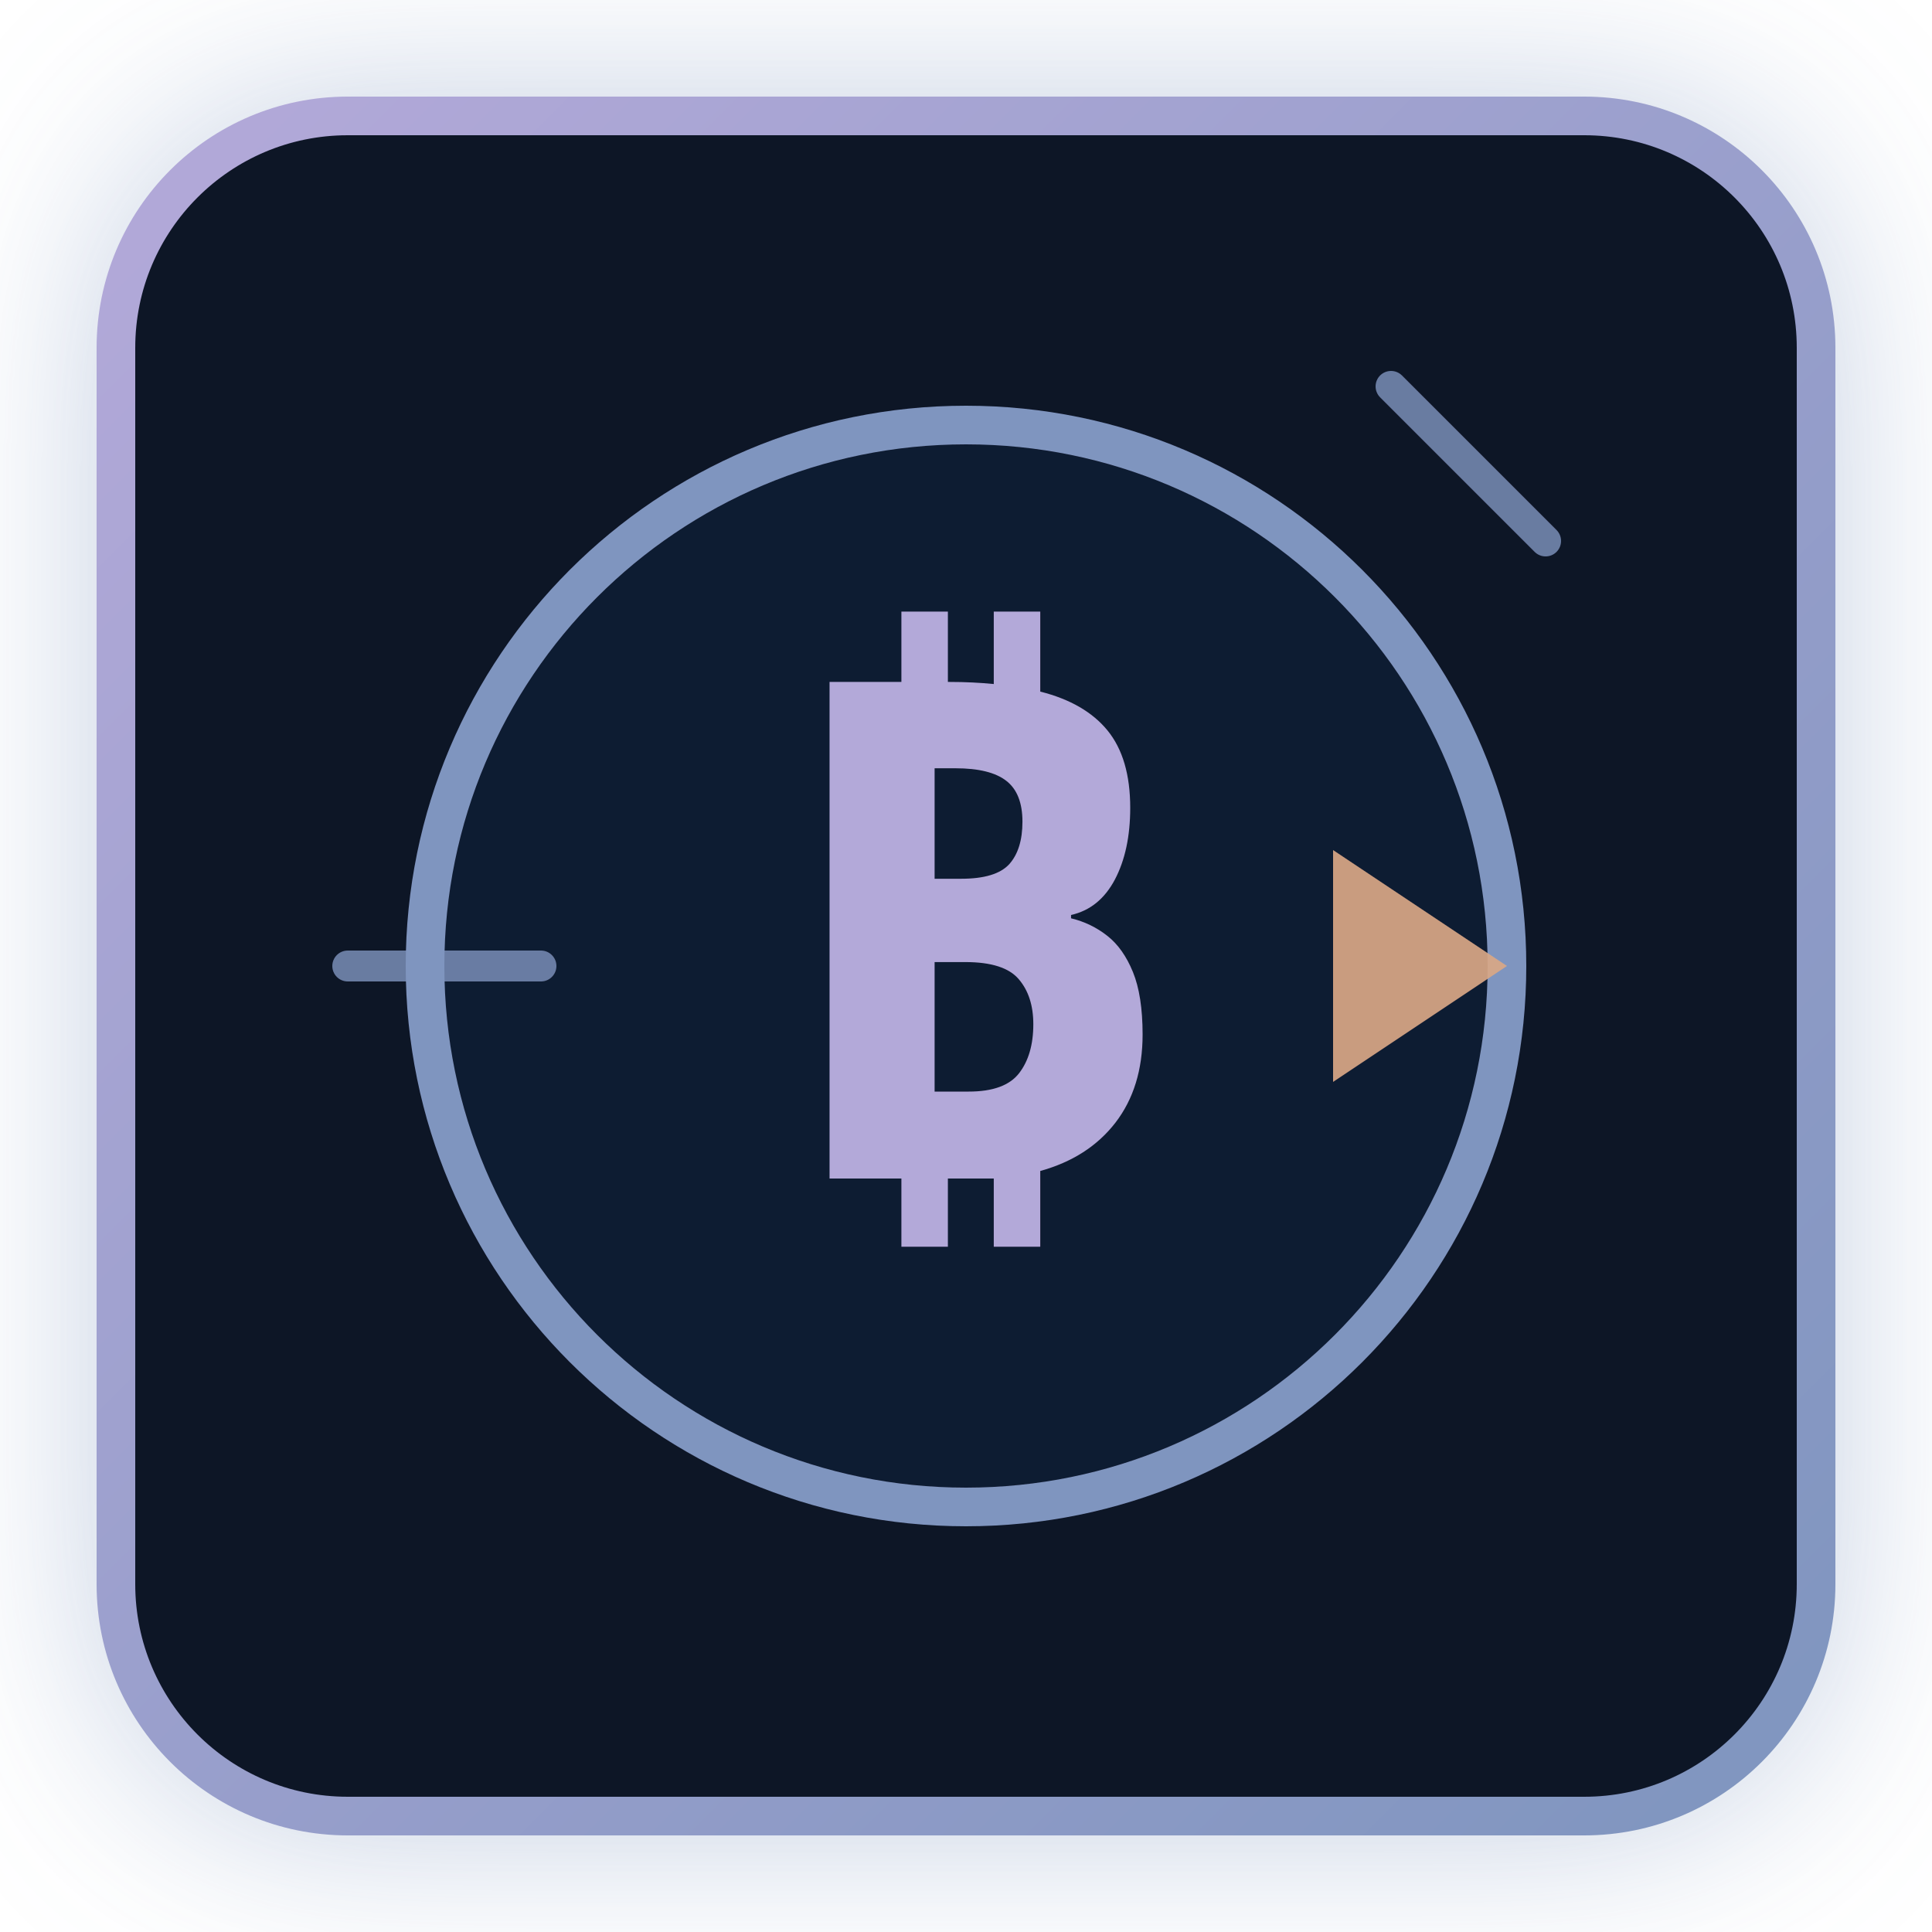
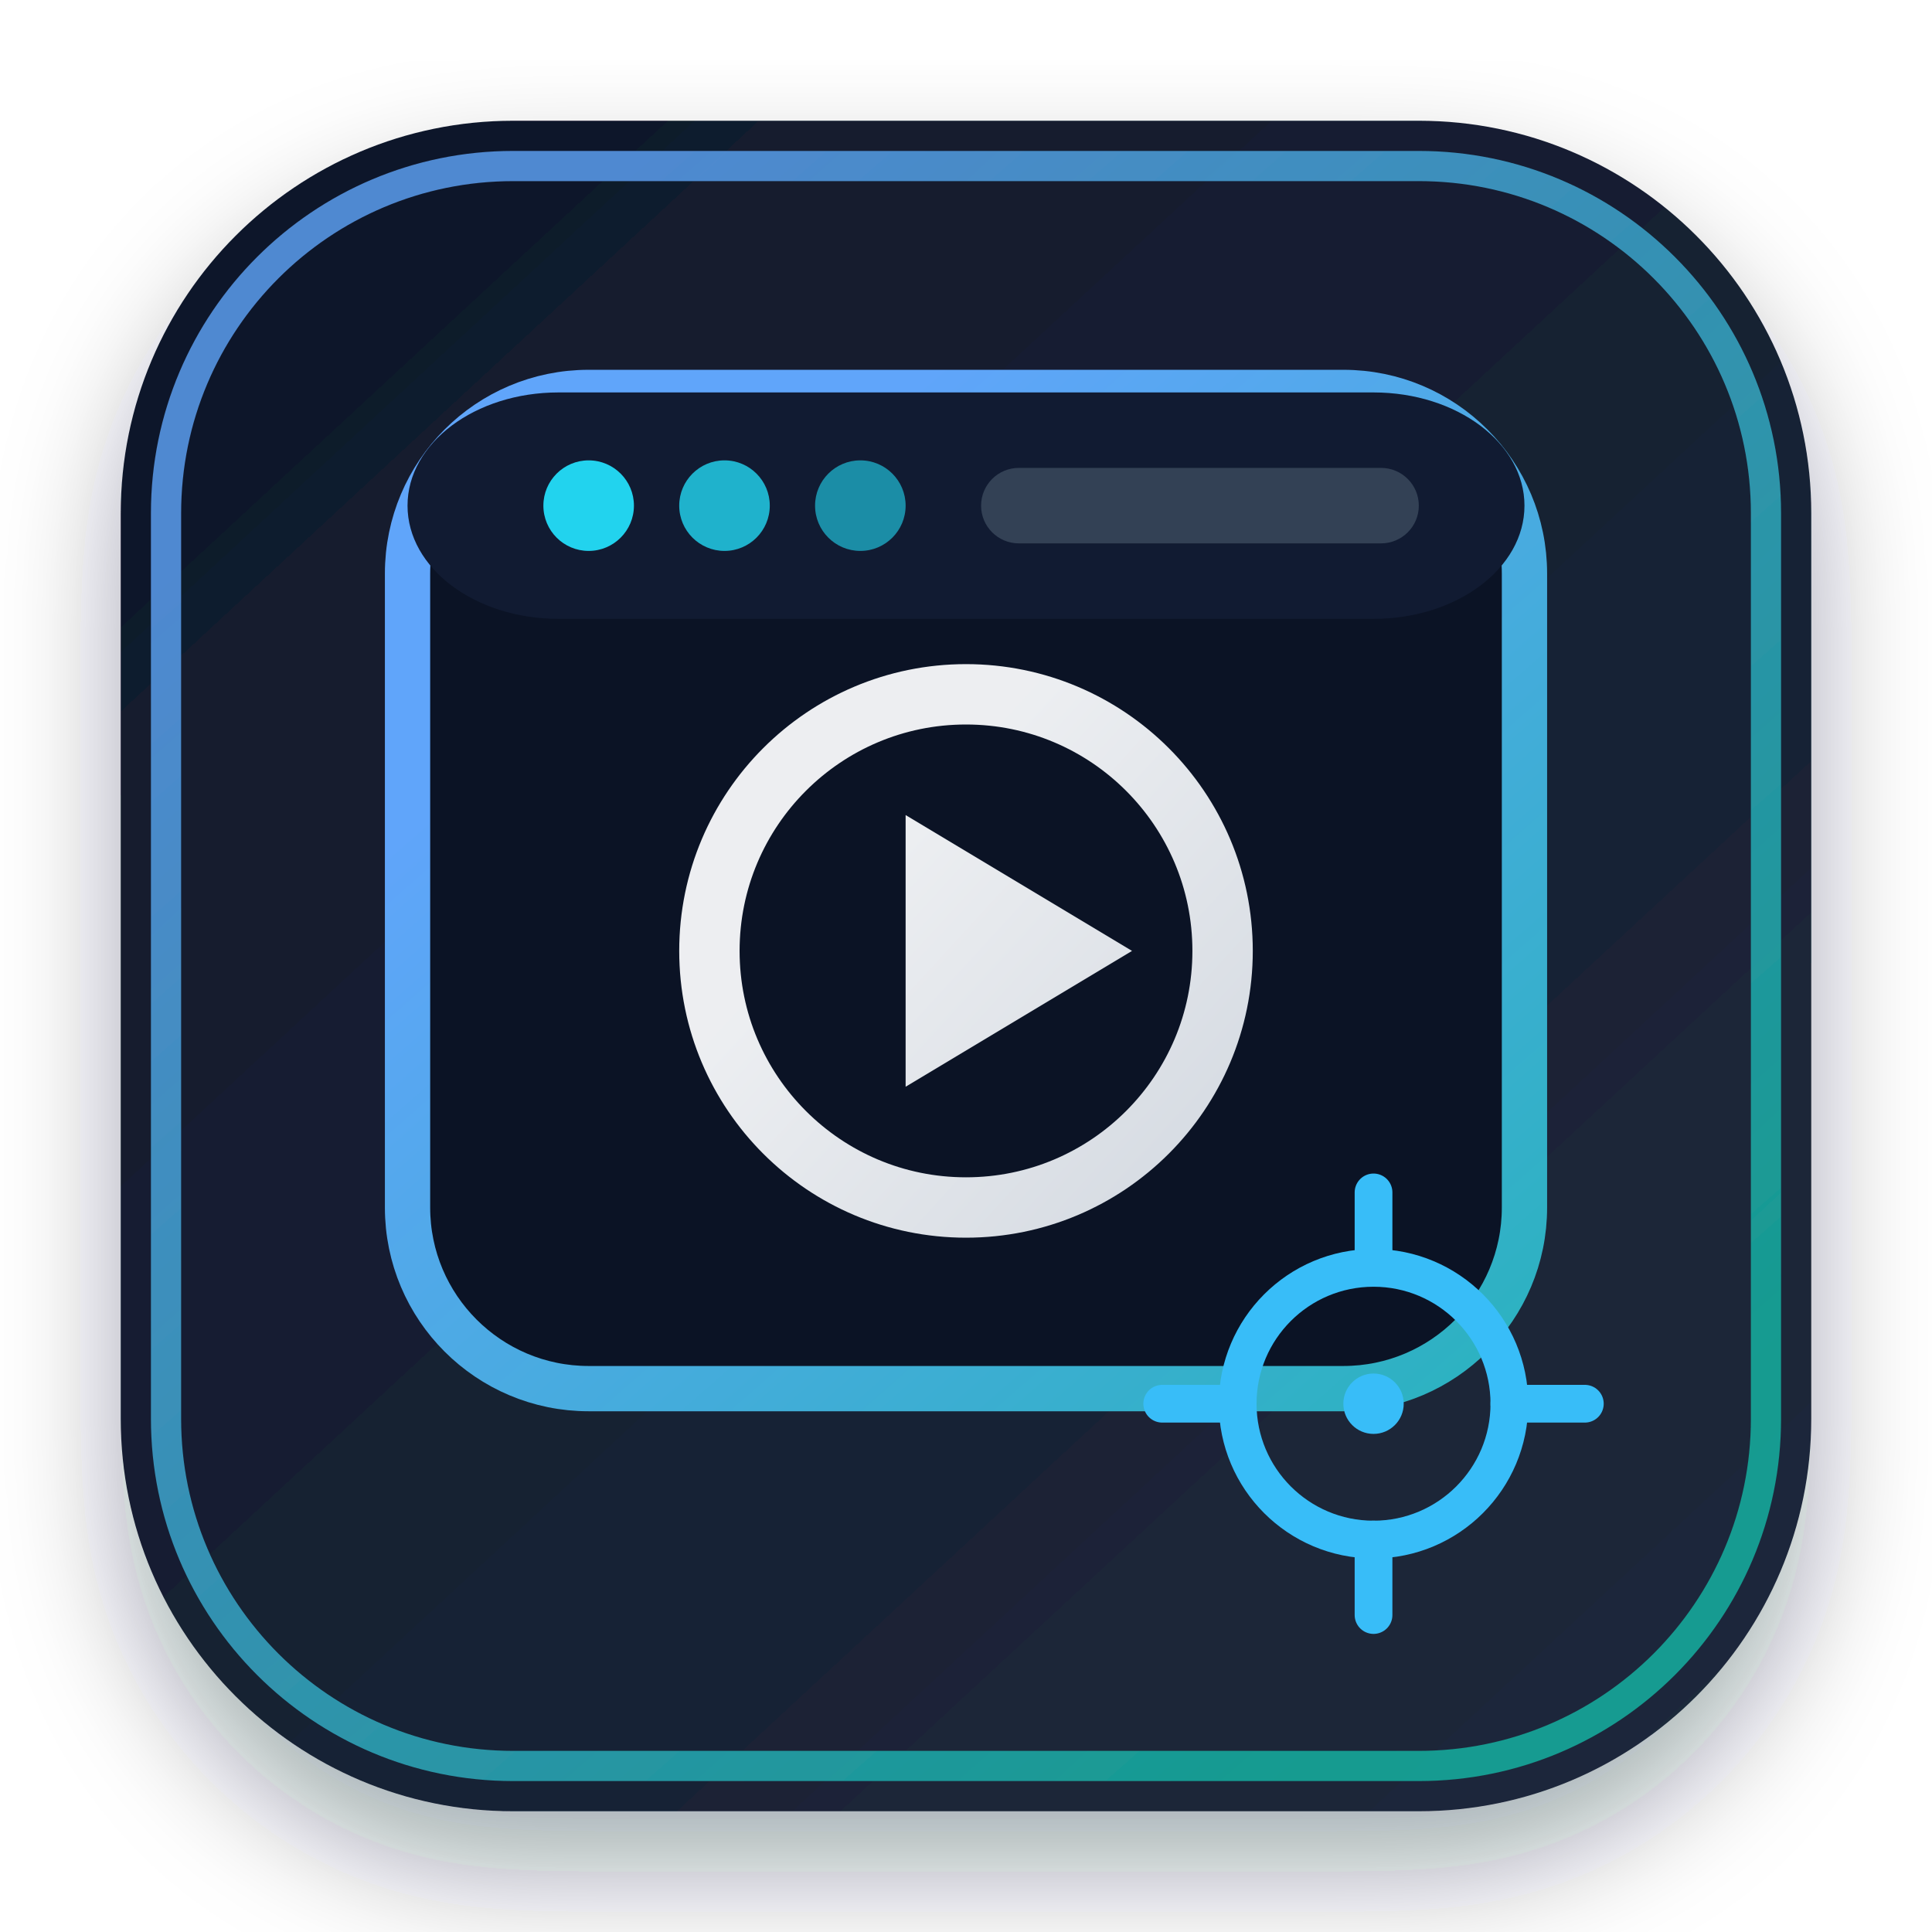
- <svg xmlns="http://www.w3.org/2000/svg" viewBox="0 0 100 100" role="img" aria-label="Bitcoin Movies logo">
+ <svg xmlns="http://www.w3.org/2000/svg" viewBox="0 0 256 256" role="img" aria-label="GitHub Movies logo">
  <defs>
-     <linearGradient id="ring" x1="0%" y1="0%" x2="100%" y2="100%">
-       <stop offset="0%" stop-color="#b3a9d9" />
-       <stop offset="100%" stop-color="#7f95bf" />
+     <linearGradient id="bg" x1="24" y1="20" x2="224" y2="236" gradientUnits="userSpaceOnUse">
+       <stop offset="0" stop-color="#0f172a" />
+       <stop offset="1" stop-color="#1e293b" />
    </linearGradient>
-     <style>
-       .soft-glow { filter: drop-shadow(0 0 5px rgba(127, 149, 191, 0.45)); }
-       .frame { fill: #0f1628; stroke: url(#ring); stroke-width: 2; }
-       .coin { fill: #111b31; stroke: #7f95bf; stroke-width: 2; }
-       .btc { fill: #b3a9d9; font: 700 36px 'Orbitron', sans-serif; }
-       .play { fill: #d9a786; opacity: 0.92; }
-       .detail { stroke: #7f95bf; stroke-width: 1.6; stroke-linecap: round; opacity: 0.8; }
-     </style>
+     <linearGradient id="accent" x1="56" y1="46" x2="200" y2="210" gradientUnits="userSpaceOnUse">
+       <stop offset="0" stop-color="#60a5fa" />
+       <stop offset="1" stop-color="#14b8a6" />
+     </linearGradient>
+     <linearGradient id="shine" x1="80" y1="84" x2="176" y2="172" gradientUnits="userSpaceOnUse">
+       <stop offset="0" stop-color="#f8fafc" stop-opacity="0.95" />
+       <stop offset="1" stop-color="#cbd5e1" stop-opacity="0.92" />
+     </linearGradient>
+     <filter id="softShadow" x="-20%" y="-20%" width="140%" height="140%">
+       <feDropShadow dx="0" dy="8" stdDeviation="8" flood-color="#0f172a" flood-opacity="0.35" />
+     </filter>
  </defs>
-   <g class="soft-glow">
-     <rect x="6" y="6" width="88" height="88" rx="12" class="frame" />
-     <circle cx="50" cy="50" r="28" class="coin" />
-     <text x="50" y="61" text-anchor="middle" class="btc">₿</text>
-     <polygon points="69,44 69,56 78,50" class="play" />
-     <line x1="18" y1="50" x2="28" y2="50" class="detail" />
-     <line x1="72" y1="20" x2="80" y2="28" class="detail" />
+   <g filter="url(#softShadow)">
+     <rect x="16" y="16" width="224" height="224" rx="52" fill="url(#bg)" />
+     <rect x="22" y="22" width="212" height="212" rx="46" fill="none" stroke="url(#accent)" stroke-width="4" opacity="0.8" />
+   </g>
+   <g transform="translate(32 34)">
+     <rect x="22" y="18" width="148" height="132" rx="24" fill="#0b1325" stroke="url(#accent)" stroke-width="6" />
+     <rect x="22" y="18" width="148" height="30" rx="20" fill="#111b32" />
+     <circle cx="46" cy="33" r="6" fill="#22d3ee" />
+     <circle cx="64" cy="33" r="6" fill="#22d3ee" opacity="0.82" />
+     <circle cx="82" cy="33" r="6" fill="#22d3ee" opacity="0.62" />
+     <rect x="98" y="28" width="58" height="10" rx="5" fill="#334155" />
+     <circle cx="96" cy="92" r="34" fill="none" stroke="url(#shine)" stroke-width="8" />
+     <polygon points="88,74 88,110 118,92" fill="url(#shine)" />
+     <circle cx="150" cy="152" r="18" fill="none" stroke="#38bdf8" stroke-width="5" />
+     <circle cx="150" cy="152" r="4" fill="#38bdf8" />
+     <line x1="150" y1="134" x2="150" y2="124" stroke="#38bdf8" stroke-width="5" stroke-linecap="round" />
+     <line x1="150" y1="170" x2="150" y2="180" stroke="#38bdf8" stroke-width="5" stroke-linecap="round" />
+     <line x1="132" y1="152" x2="122" y2="152" stroke="#38bdf8" stroke-width="5" stroke-linecap="round" />
+     <line x1="168" y1="152" x2="178" y2="152" stroke="#38bdf8" stroke-width="5" stroke-linecap="round" />
  </g>
</svg>
